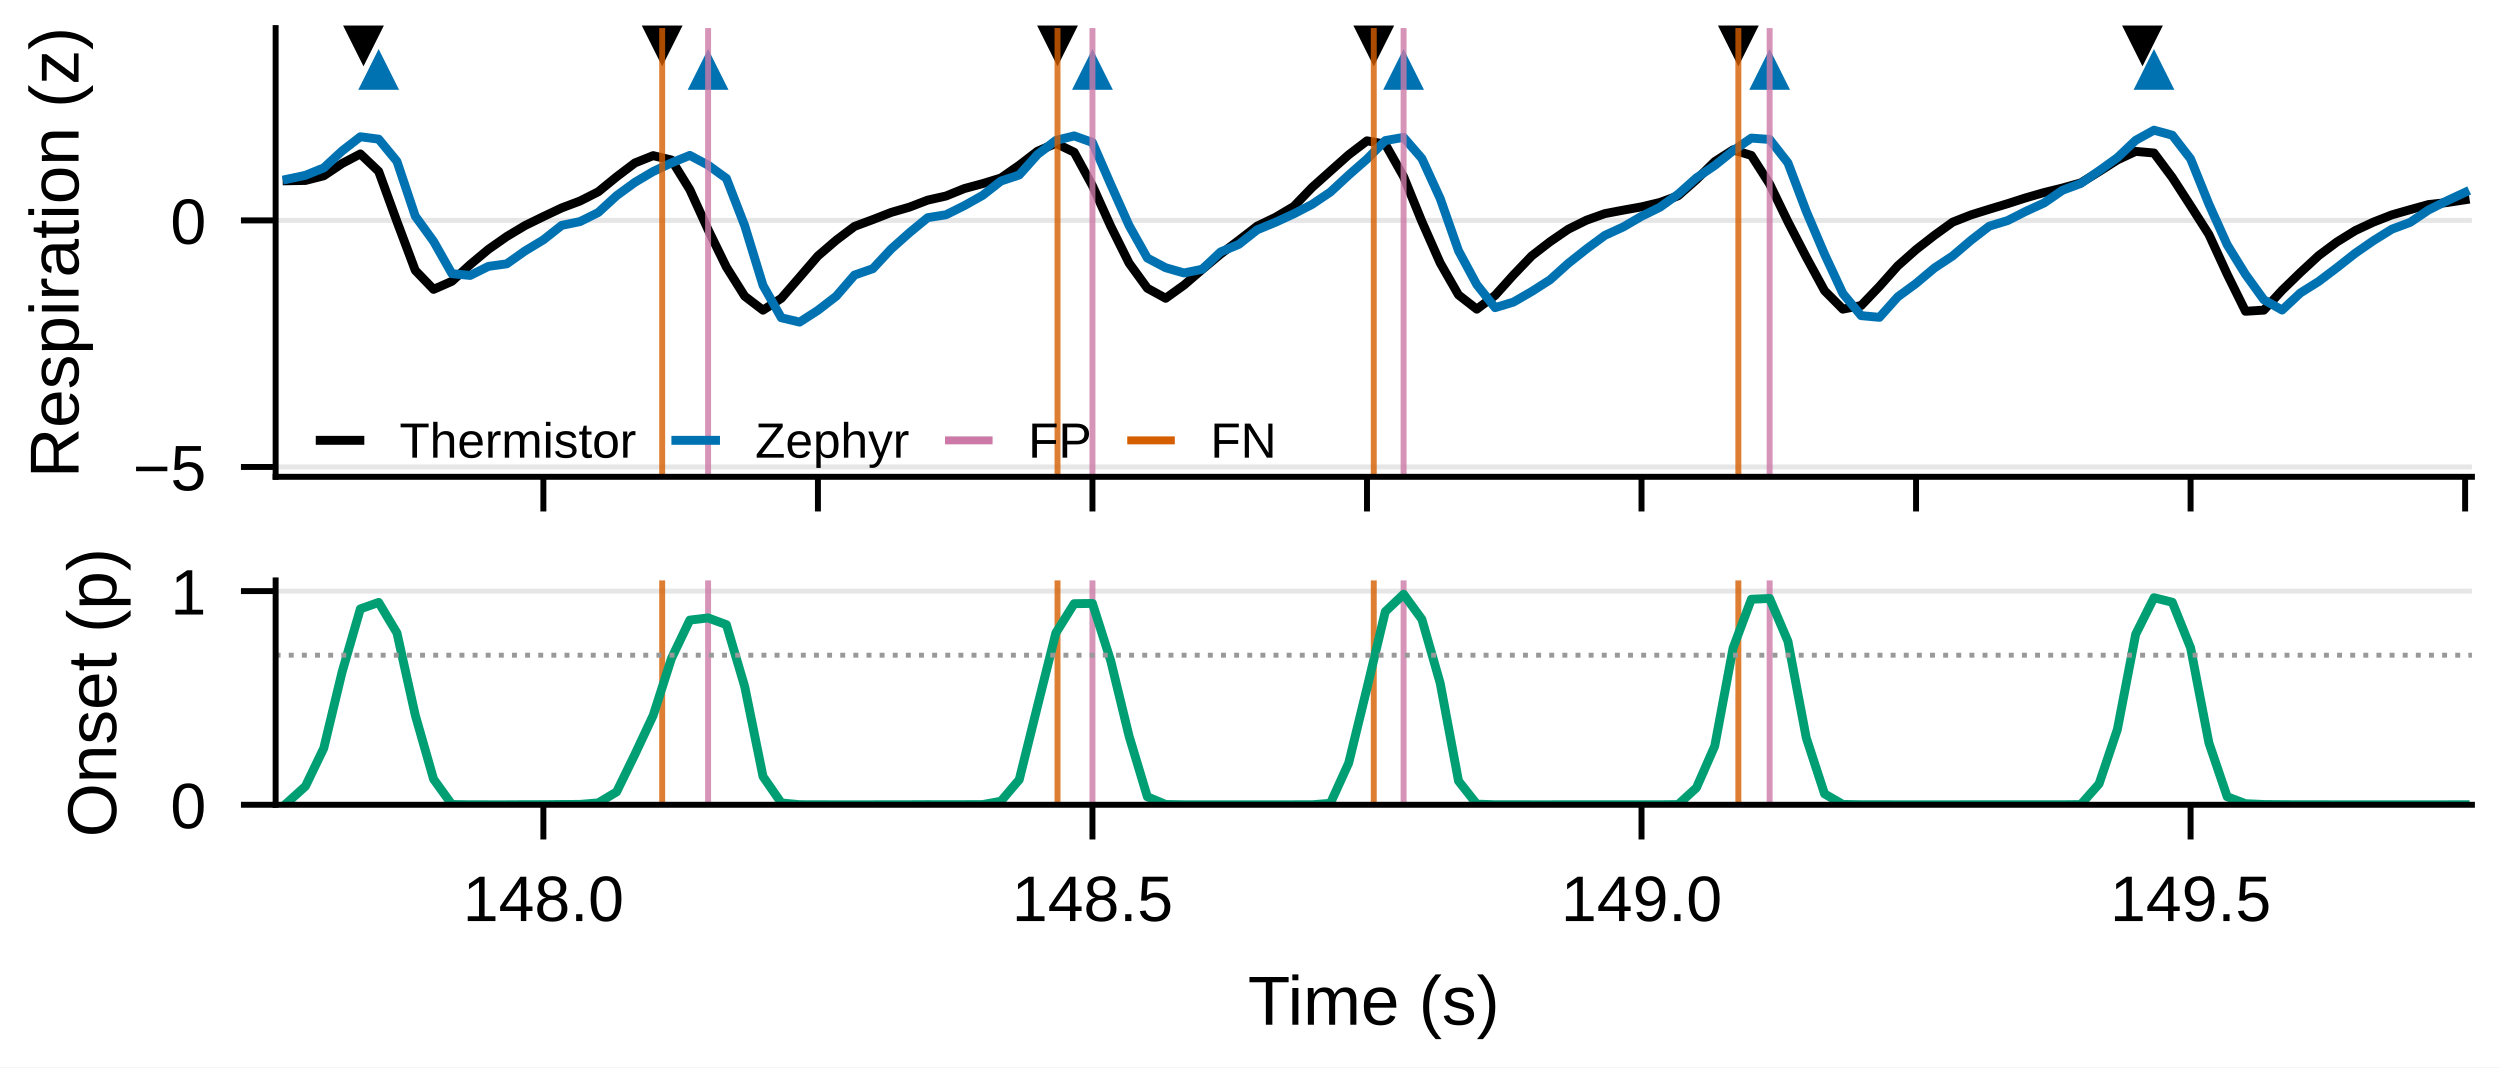
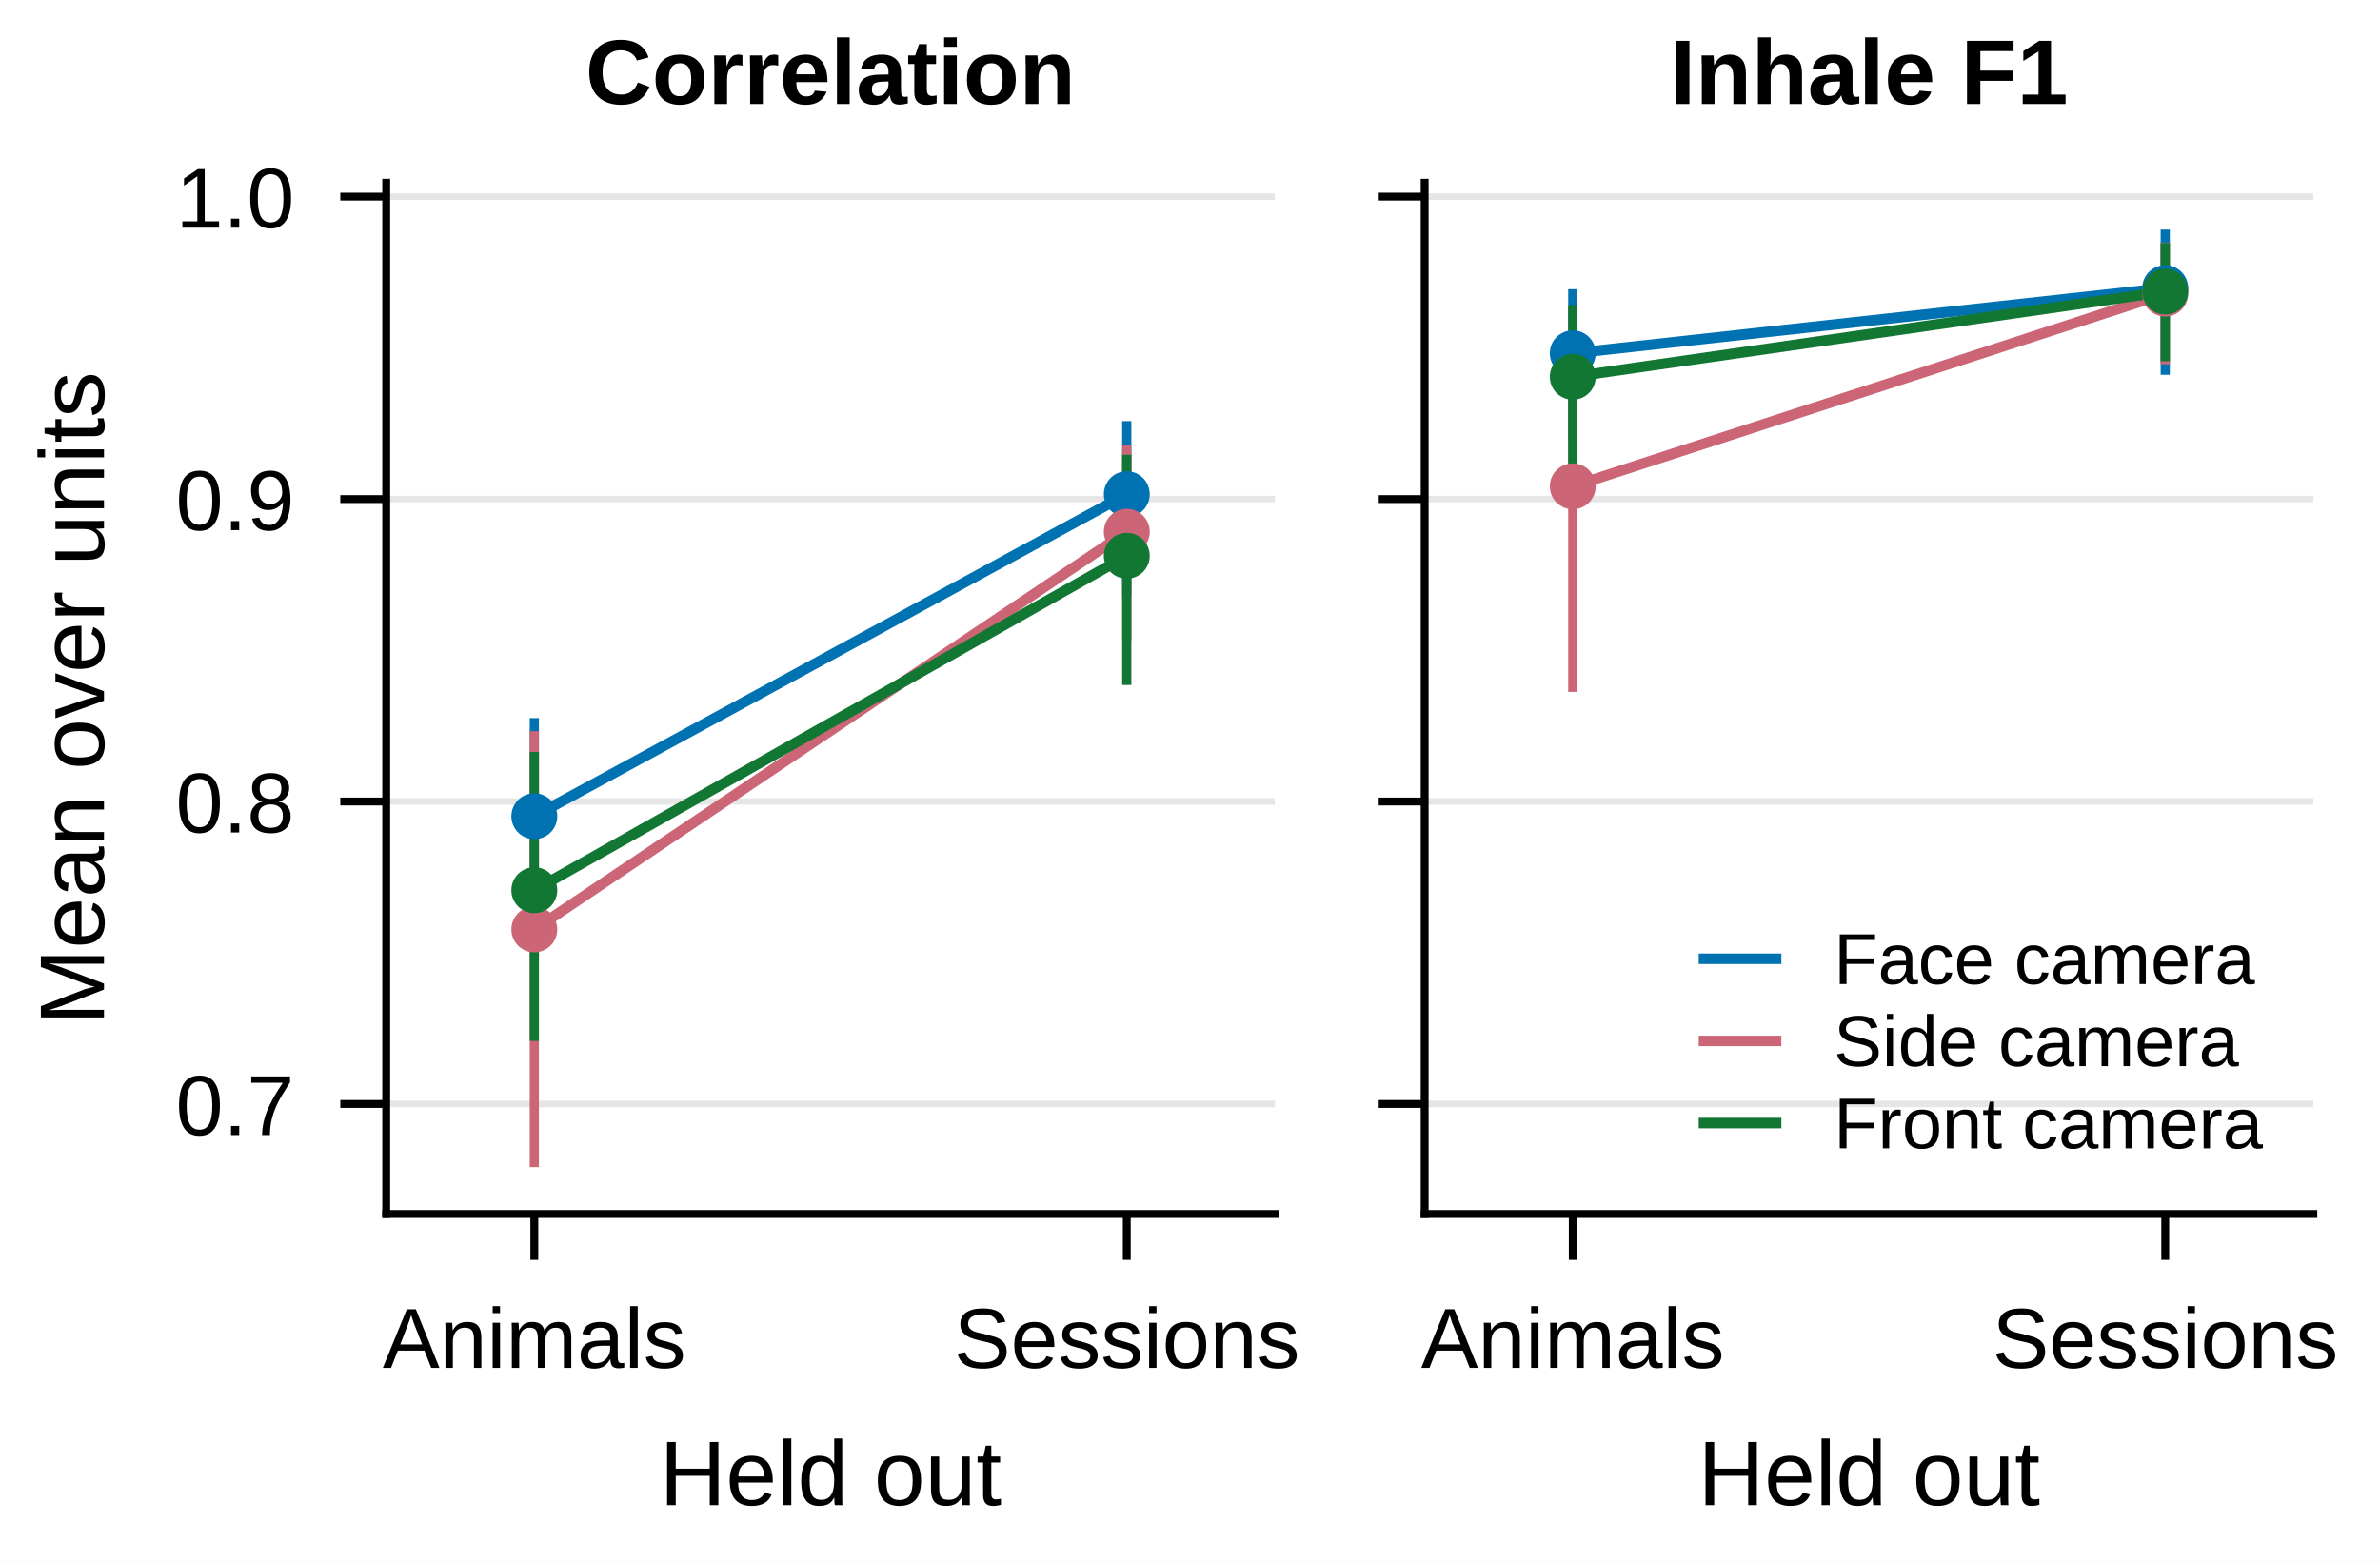
- <svg xmlns="http://www.w3.org/2000/svg" xmlns:xlink="http://www.w3.org/1999/xlink" width="252.283pt" height="107.717pt" viewBox="0 0 252.283 107.717" version="1.1">
+ <svg xmlns="http://www.w3.org/2000/svg" xmlns:xlink="http://www.w3.org/1999/xlink" width="181.417pt" height="119.055pt" viewBox="0 0 181.417 119.055" version="1.1">
  <defs>
    <style type="text/css">*{stroke-linejoin: round; stroke-linecap: butt}</style>
  </defs>
  <g id="figure_1">
    <g id="patch_1">
-       <path d="M 0 107.717  L 252.283 107.717  L 252.283 0  L 0 0  z " style="fill: #ffffff" />
+       <path d="M 0 119.055  L 181.417 119.055  L 181.417 0  L 0 0  z " style="fill: #ffffff" />
    </g>
    <g id="axes_1">
      <g id="patch_2">
-         <path d="M 27.815 48.116  L 249.449 48.116  L 249.449 2.835  L 27.815 2.835  z " style="fill: #ffffff" />
+         <path d="M 29.439 92.551  L 97.18 92.551  L 97.18 13.931  L 29.439 13.931  z " style="fill: #ffffff" />
      </g>
      <g id="matplotlib.axis_1">
        <g id="xtick_1">
          <g id="line2d_1">
            <defs>
-               <path id="mf2acbba197" d="M 0 0  L 0 3.5  " style="stroke: #000000; stroke-width: 0.6" />
+               <path id="mfa6dd13f9a" d="M 0 0  L 0 3.5  " style="stroke: #000000; stroke-width: 0.6" />
            </defs>
            <g>
-               <use xlink:href="#mf2acbba197" x="54.834" y="48.116" style="stroke: #000000; stroke-width: 0.6" />
-             </g>
+               <use xlink:href="#mfa6dd13f9a" x="40.729" y="92.551" style="stroke: #000000; stroke-width: 0.6" />
+             </g>
+           </g>
+           <g id="text_1">
+             <text style="font-size: 6.5px; font-family: 'Arial', 'Helvetica', 'DejaVu Sans', sans-serif; text-anchor: middle" x="40.729" y="104.283" transform="rotate(-0 40.72916 104.2832)">Animals</text>
          </g>
        </g>
        <g id="xtick_2">
          <g id="line2d_2">
            <g>
-               <use xlink:href="#mf2acbba197" x="82.539" y="48.116" style="stroke: #000000; stroke-width: 0.6" />
-             </g>
-           </g>
-         </g>
-         <g id="xtick_3">
-           <g id="line2d_3">
-             <g>
-               <use xlink:href="#mf2acbba197" x="110.243" y="48.116" style="stroke: #000000; stroke-width: 0.6" />
-             </g>
-           </g>
-         </g>
-         <g id="xtick_4">
-           <g id="line2d_4">
-             <g>
-               <use xlink:href="#mf2acbba197" x="137.947" y="48.116" style="stroke: #000000; stroke-width: 0.6" />
-             </g>
-           </g>
-         </g>
-         <g id="xtick_5">
-           <g id="line2d_5">
-             <g>
-               <use xlink:href="#mf2acbba197" x="165.651" y="48.116" style="stroke: #000000; stroke-width: 0.6" />
-             </g>
-           </g>
-         </g>
-         <g id="xtick_6">
-           <g id="line2d_6">
-             <g>
-               <use xlink:href="#mf2acbba197" x="193.355" y="48.116" style="stroke: #000000; stroke-width: 0.6" />
-             </g>
-           </g>
-         </g>
-         <g id="xtick_7">
-           <g id="line2d_7">
-             <g>
-               <use xlink:href="#mf2acbba197" x="221.06" y="48.116" style="stroke: #000000; stroke-width: 0.6" />
-             </g>
-           </g>
-         </g>
-         <g id="xtick_8">
-           <g id="line2d_8">
-             <g>
-               <use xlink:href="#mf2acbba197" x="248.764" y="48.116" style="stroke: #000000; stroke-width: 0.6" />
-             </g>
-           </g>
+               <use xlink:href="#mfa6dd13f9a" x="85.89" y="92.551" style="stroke: #000000; stroke-width: 0.6" />
+             </g>
+           </g>
+           <g id="text_2">
+             <text style="font-size: 6.5px; font-family: 'Arial', 'Helvetica', 'DejaVu Sans', sans-serif; text-anchor: middle" x="85.89" y="104.283" transform="rotate(-0 85.88987 104.2832)">Sessions</text>
+           </g>
+         </g>
+         <g id="text_3">
+           <text style="font-size: 7px; font-family: 'Arial', 'Helvetica', 'DejaVu Sans', sans-serif; text-anchor: middle" x="63.31" y="114.747" transform="rotate(-0 63.30951 114.7473)">Held out</text>
        </g>
      </g>
      <g id="matplotlib.axis_2">
        <g id="ytick_1">
+           <g id="line2d_3">
+             <path d="M 29.439 84.163  L 97.18 84.163  " clip-path="url(#pc95335258d)" style="fill: none; stroke: #e6e6e6; stroke-width: 0.5; stroke-linecap: square" />
+           </g>
+           <g id="line2d_4">
+             <defs>
+               <path id="m2fd7f767e1" d="M 0 0  L -3.5 0  " style="stroke: #000000; stroke-width: 0.6" />
+             </defs>
+             <g>
+               <use xlink:href="#m2fd7f767e1" x="29.439" y="84.163" style="stroke: #000000; stroke-width: 0.6" />
+             </g>
+           </g>
+           <g id="text_4">
+             <text style="font-size: 6.5px; font-family: 'Arial', 'Helvetica', 'DejaVu Sans', sans-serif; text-anchor: end" x="22.439" y="86.529" transform="rotate(-0 22.43898 86.52931)">0.7</text>
+           </g>
+         </g>
+         <g id="ytick_2">
+           <g id="line2d_5">
+             <path d="M 29.439 61.105  L 97.18 61.105  " clip-path="url(#pc95335258d)" style="fill: none; stroke: #e6e6e6; stroke-width: 0.5; stroke-linecap: square" />
+           </g>
+           <g id="line2d_6">
+             <g>
+               <use xlink:href="#m2fd7f767e1" x="29.439" y="61.105" style="stroke: #000000; stroke-width: 0.6" />
+             </g>
+           </g>
+           <g id="text_5">
+             <text style="font-size: 6.5px; font-family: 'Arial', 'Helvetica', 'DejaVu Sans', sans-serif; text-anchor: end" x="22.439" y="63.472" transform="rotate(-0 22.43898 63.47158)">0.8</text>
+           </g>
+         </g>
+         <g id="ytick_3">
+           <g id="line2d_7">
+             <path d="M 29.439 38.048  L 97.18 38.048  " clip-path="url(#pc95335258d)" style="fill: none; stroke: #e6e6e6; stroke-width: 0.5; stroke-linecap: square" />
+           </g>
+           <g id="line2d_8">
+             <g>
+               <use xlink:href="#m2fd7f767e1" x="29.439" y="38.048" style="stroke: #000000; stroke-width: 0.6" />
+             </g>
+           </g>
+           <g id="text_6">
+             <text style="font-size: 6.5px; font-family: 'Arial', 'Helvetica', 'DejaVu Sans', sans-serif; text-anchor: end" x="22.439" y="40.414" transform="rotate(-0 22.43898 40.41385)">0.9</text>
+           </g>
+         </g>
+         <g id="ytick_4">
          <g id="line2d_9">
-             <path d="M 27.815 47.121  L 249.449 47.121  " clip-path="url(#pe31ce51515)" style="fill: none; stroke: #e6e6e6; stroke-width: 0.5; stroke-linecap: square" />
+             <path d="M 29.439 14.99  L 97.18 14.99  " clip-path="url(#pc95335258d)" style="fill: none; stroke: #e6e6e6; stroke-width: 0.5; stroke-linecap: square" />
          </g>
          <g id="line2d_10">
-             <defs>
-               <path id="m975dcb1e22" d="M 0 0  L -3.5 0  " style="stroke: #000000; stroke-width: 0.6" />
-             </defs>
-             <g>
-               <use xlink:href="#m975dcb1e22" x="27.815" y="47.121" style="stroke: #000000; stroke-width: 0.6" />
-             </g>
-           </g>
-           <g id="text_1">
-             <text style="font-size: 6.5px; font-family: 'Arial', 'Helvetica', 'DejaVu Sans', sans-serif; text-anchor: end" x="20.815" y="49.487" transform="rotate(-0 20.81513 49.48706)">−5</text>
-           </g>
-         </g>
-         <g id="ytick_2">
-           <g id="line2d_11">
-             <path d="M 27.815 22.241  L 249.449 22.241  " clip-path="url(#pe31ce51515)" style="fill: none; stroke: #e6e6e6; stroke-width: 0.5; stroke-linecap: square" />
-           </g>
-           <g id="line2d_12">
-             <g>
-               <use xlink:href="#m975dcb1e22" x="27.815" y="22.241" style="stroke: #000000; stroke-width: 0.6" />
-             </g>
-           </g>
-           <g id="text_2">
-             <text style="font-size: 6.5px; font-family: 'Arial', 'Helvetica', 'DejaVu Sans', sans-serif; text-anchor: end" x="20.815" y="24.607" transform="rotate(-0 20.81513 24.6071)">0</text>
-           </g>
-         </g>
-         <g id="text_3">
-           <text style="font-size: 7px; font-family: 'Arial', 'Helvetica', 'DejaVu Sans', sans-serif; text-anchor: middle" x="7.931" y="25.475" transform="rotate(-90 7.930837 25.47541)">Respiration (z)</text>
-         </g>
+             <g>
+               <use xlink:href="#m2fd7f767e1" x="29.439" y="14.99" style="stroke: #000000; stroke-width: 0.6" />
+             </g>
+           </g>
+           <g id="text_7">
+             <text style="font-size: 6.5px; font-family: 'Arial', 'Helvetica', 'DejaVu Sans', sans-serif; text-anchor: end" x="22.439" y="17.356" transform="rotate(-0 22.43898 17.35613)">1.0</text>
+           </g>
+         </g>
+         <g id="text_8">
+           <text style="font-size: 7px; font-family: 'Arial', 'Helvetica', 'DejaVu Sans', sans-serif; text-anchor: middle" x="7.931" y="53.241" transform="rotate(-90 7.930837 53.24094)">Mean over units</text>
+         </g>
+       </g>
+       <g id="line2d_11">
+         <path d="M 40.729 62.228  L 85.89 37.676  " clip-path="url(#pc95335258d)" style="fill: none; stroke: #0072b2; stroke-width: 0.8; stroke-linecap: square" />
+       </g>
+       <g id="LineCollection_1">
+         <path d="M 40.729 70.999  L 40.729 54.743  " clip-path="url(#pc95335258d)" style="fill: none; stroke: #0072b2; stroke-width: 0.7" />
+       </g>
+       <g id="LineCollection_2">
+         <path d="M 85.89 45.48  L 85.89 32.102  " clip-path="url(#pc95335258d)" style="fill: none; stroke: #0072b2; stroke-width: 0.7" />
+       </g>
+       <g id="line2d_12">
+         <path d="M 40.729 70.857  L 85.89 40.541  " clip-path="url(#pc95335258d)" style="fill: none; stroke: #cc6677; stroke-width: 0.8; stroke-linecap: square" />
+       </g>
+       <g id="LineCollection_3">
+         <path d="M 40.729 88.977  L 40.729 55.742  " clip-path="url(#pc95335258d)" style="fill: none; stroke: #cc6677; stroke-width: 0.7" />
+       </g>
+       <g id="LineCollection_4">
+         <path d="M 85.89 48.84  L 85.89 33.889  " clip-path="url(#pc95335258d)" style="fill: none; stroke: #cc6677; stroke-width: 0.7" />
      </g>
      <g id="line2d_13">
-         <path d="M 28.977 18.242  L 30.824 18.209  L 32.671 17.739  L 34.518 16.503  L 36.365 15.532  L 38.212 17.292  L 40.059 22.366  L 41.906 27.285  L 43.753 29.2  L 45.6 28.388  L 47.447 26.7  L 49.294 25.157  L 51.14 23.865  L 52.987 22.761  L 54.834 21.855  L 56.681 20.981  L 58.528 20.286  L 60.375 19.351  L 62.222 17.844  L 64.069 16.444  L 65.916 15.705  L 67.763 16.149  L 69.61 19.132  L 71.457 23.177  L 73.304 26.954  L 75.151 29.892  L 76.998 31.3  L 78.845 30.105  L 80.692 27.972  L 82.539 25.828  L 84.386 24.239  L 86.232 22.846  L 88.079 22.159  L 89.926 21.438  L 91.773 20.903  L 93.62 20.195  L 95.467 19.779  L 97.314 19.029  L 99.161 18.53  L 101.008 17.962  L 102.855 16.677  L 104.702 15.258  L 106.549 14.467  L 108.396 15.361  L 110.243 18.745  L 112.09 22.836  L 113.937 26.549  L 115.784 29.086  L 117.631 30.1  L 119.478 28.774  L 121.324 27.183  L 123.171 25.642  L 125.018 24.246  L 126.865 22.819  L 128.712 21.929  L 130.559 20.835  L 132.406 18.915  L 134.253 17.264  L 136.1 15.62  L 137.947 14.211  L 139.794 14.551  L 141.641 17.821  L 143.488 22.364  L 145.335 26.541  L 147.182 29.761  L 149.029 31.198  L 150.876 29.808  L 152.723 27.752  L 154.57 25.823  L 156.416 24.395  L 158.263 23.131  L 160.11 22.215  L 161.957 21.556  L 163.804 21.206  L 165.651 20.874  L 167.498 20.434  L 169.345 19.758  L 171.192 18.13  L 173.039 16.305  L 174.886 15.123  L 176.733 15.684  L 178.58 18.568  L 180.427 22.377  L 182.274 25.946  L 184.121 29.333  L 185.968 31.197  L 187.815 30.833  L 189.662 28.902  L 191.508 26.83  L 193.355 25.191  L 195.202 23.751  L 197.049 22.418  L 198.896 21.689  L 200.743 21.112  L 202.59 20.555  L 204.437 19.96  L 206.284 19.429  L 208.131 18.975  L 209.978 18.456  L 211.825 17.316  L 213.672 16.139  L 215.519 15.278  L 217.366 15.439  L 219.213 17.915  L 221.06 20.768  L 222.907 23.663  L 224.754 27.678  L 226.6 31.411  L 228.447 31.298  L 230.294 29.292  L 232.141 27.498  L 233.988 25.791  L 235.835 24.41  L 237.682 23.267  L 239.529 22.406  L 241.376 21.682  L 243.223 21.155  L 245.07 20.642  L 246.917 20.441  L 248.764 20.159  " clip-path="url(#pe31ce51515)" style="fill: none; stroke: #000000; stroke-width: 0.9; stroke-linecap: square" />
+         <path d="M 40.729 67.866  L 85.89 42.371  " clip-path="url(#pc95335258d)" style="fill: none; stroke: #117733; stroke-width: 0.8; stroke-linecap: square" />
+       </g>
+       <g id="LineCollection_5">
+         <path d="M 40.729 79.36  L 40.729 57.332  " clip-path="url(#pc95335258d)" style="fill: none; stroke: #117733; stroke-width: 0.7" />
+       </g>
+       <g id="LineCollection_6">
+         <path d="M 85.89 52.225  L 85.89 34.667  " clip-path="url(#pc95335258d)" style="fill: none; stroke: #117733; stroke-width: 0.7" />
      </g>
      <g id="line2d_14">
-         <path d="M 28.977 18.083  L 30.824 17.689  L 32.671 16.942  L 34.518 15.232  L 36.365 13.8  L 38.212 14.041  L 40.059 16.288  L 41.906 21.809  L 43.753 24.354  L 45.6 27.613  L 47.447 27.796  L 49.294 26.879  L 51.14 26.624  L 52.987 25.319  L 54.834 24.204  L 56.681 22.744  L 58.528 22.363  L 60.375 21.442  L 62.222 19.747  L 64.069 18.399  L 65.916 17.304  L 67.763 16.436  L 69.61 15.68  L 71.457 16.664  L 73.304 18.003  L 75.151 22.777  L 76.998 28.799  L 78.845 32.066  L 80.692 32.505  L 82.539 31.314  L 84.386 29.891  L 86.232 27.756  L 88.079 27.116  L 89.926 25.131  L 91.773 23.484  L 93.62 21.964  L 95.467 21.671  L 97.314 20.754  L 99.161 19.716  L 101.008 18.271  L 102.855 17.656  L 104.702 15.586  L 106.549 14.167  L 108.396 13.715  L 110.243 14.377  L 112.09 18.616  L 113.937 22.756  L 115.784 26.042  L 117.631 27.017  L 119.478 27.546  L 121.324 27.17  L 123.171 25.426  L 125.018 24.656  L 126.865 23.192  L 128.712 22.431  L 130.559 21.581  L 132.406 20.626  L 134.253 19.379  L 136.1 17.669  L 137.947 16.047  L 139.794 14.185  L 141.641 13.862  L 143.488 15.993  L 145.335 20.037  L 147.182 25.303  L 149.029 28.723  L 150.876 31.046  L 152.723 30.486  L 154.57 29.417  L 156.416 28.239  L 158.263 26.574  L 160.11 25.115  L 161.957 23.75  L 163.804 22.905  L 165.651 21.828  L 167.498 20.921  L 169.345 19.598  L 171.192 17.949  L 173.039 16.7  L 174.886 15.214  L 176.733 13.934  L 178.58 14.073  L 180.427 16.436  L 182.274 21.32  L 184.121 25.652  L 185.968 29.618  L 187.815 31.852  L 189.662 32.022  L 191.508 29.958  L 193.355 28.602  L 195.202 27.049  L 197.049 25.827  L 198.896 24.249  L 200.743 22.824  L 202.59 22.26  L 204.437 21.324  L 206.284 20.48  L 208.131 19.202  L 209.978 18.513  L 211.825 17.237  L 213.672 15.912  L 215.519 14.158  L 217.366 13.137  L 219.213 13.643  L 221.06 16.033  L 222.907 20.603  L 224.754 24.701  L 226.6 27.689  L 228.447 30.245  L 230.294 31.288  L 232.141 29.56  L 233.988 28.401  L 235.835 27.004  L 237.682 25.549  L 239.529 24.274  L 241.376 23.125  L 243.223 22.437  L 245.07 21.191  L 246.917 20.268  L 248.764 19.41  " clip-path="url(#pe31ce51515)" style="fill: none; stroke: #0072b2; stroke-width: 0.9; stroke-linecap: square" />
+         <defs>
+           <path id="m080762205b" d="M 0 1.25  C 0.332 1.25 0.649 1.118 0.884 0.884  C 1.118 0.649 1.25 0.332 1.25 0  C 1.25 -0.332 1.118 -0.649 0.884 -0.884  C 0.649 -1.118 0.332 -1.25 0 -1.25  C -0.332 -1.25 -0.649 -1.118 -0.884 -0.884  C -1.118 -0.649 -1.25 -0.332 -1.25 0  C -1.25 0.332 -1.118 0.649 -0.884 0.884  C -0.649 1.118 -0.332 1.25 0 1.25  z " style="stroke: #0072b2" />
+         </defs>
+         <g clip-path="url(#pc95335258d)">
+           <use xlink:href="#m080762205b" x="40.729" y="62.228" style="fill: #0072b2; stroke: #0072b2" />
+         </g>
      </g>
      <g id="line2d_15">
-         <defs>
-           <path id="mcf39298838" d="M -0 1.25  L 1.25 -1.25  L -1.25 -1.25  z " style="stroke: #000000; stroke-linejoin: miter" />
-         </defs>
-         <g>
-           <use xlink:href="#mcf39298838" x="36.68" y="4.327" style="stroke: #000000; stroke-linejoin: miter" />
-           <use xlink:href="#mcf39298838" x="66.823" y="4.327" style="stroke: #000000; stroke-linejoin: miter" />
-           <use xlink:href="#mcf39298838" x="106.717" y="4.327" style="stroke: #000000; stroke-linejoin: miter" />
-           <use xlink:href="#mcf39298838" x="138.632" y="4.327" style="stroke: #000000; stroke-linejoin: miter" />
-           <use xlink:href="#mcf39298838" x="175.423" y="4.327" style="stroke: #000000; stroke-linejoin: miter" />
-           <use xlink:href="#mcf39298838" x="216.204" y="4.327" style="stroke: #000000; stroke-linejoin: miter" />
+         <g clip-path="url(#pc95335258d)">
+           <use xlink:href="#m080762205b" x="85.89" y="37.676" style="fill: #0072b2; stroke: #0072b2" />
        </g>
      </g>
      <g id="line2d_16">
        <defs>
-           <path id="macc3d29ae8" d="M 0 -1.25  L -1.25 1.25  L 1.25 1.25  z " style="stroke: #0072b2; stroke-linejoin: miter" />
+           <path id="md0ba90ea8a" d="M 0 1.25  C 0.332 1.25 0.649 1.118 0.884 0.884  C 1.118 0.649 1.25 0.332 1.25 0  C 1.25 -0.332 1.118 -0.649 0.884 -0.884  C 0.649 -1.118 0.332 -1.25 0 -1.25  C -0.332 -1.25 -0.649 -1.118 -0.884 -0.884  C -1.118 -0.649 -1.25 -0.332 -1.25 0  C -1.25 0.332 -1.118 0.649 -0.884 0.884  C -0.649 1.118 -0.332 1.25 0 1.25  z " style="stroke: #cc6677" />
        </defs>
-         <g>
-           <use xlink:href="#macc3d29ae8" x="38.212" y="7.313" style="fill: #0072b2; stroke: #0072b2; stroke-linejoin: miter" />
-           <use xlink:href="#macc3d29ae8" x="71.457" y="7.313" style="fill: #0072b2; stroke: #0072b2; stroke-linejoin: miter" />
-           <use xlink:href="#macc3d29ae8" x="110.243" y="7.313" style="fill: #0072b2; stroke: #0072b2; stroke-linejoin: miter" />
-           <use xlink:href="#macc3d29ae8" x="141.641" y="7.313" style="fill: #0072b2; stroke: #0072b2; stroke-linejoin: miter" />
-           <use xlink:href="#macc3d29ae8" x="178.58" y="7.313" style="fill: #0072b2; stroke: #0072b2; stroke-linejoin: miter" />
-           <use xlink:href="#macc3d29ae8" x="217.366" y="7.313" style="fill: #0072b2; stroke: #0072b2; stroke-linejoin: miter" />
+         <g clip-path="url(#pc95335258d)">
+           <use xlink:href="#md0ba90ea8a" x="40.729" y="70.857" style="fill: #cc6677; stroke: #cc6677" />
        </g>
      </g>
      <g id="line2d_17">
-         <path d="M 71.457 48.116  L 71.457 2.835  " clip-path="url(#pe31ce51515)" style="fill: none; stroke: #cc79a7; stroke-opacity: 0.8; stroke-width: 0.6; stroke-linecap: square" />
+         <g clip-path="url(#pc95335258d)">
+           <use xlink:href="#md0ba90ea8a" x="85.89" y="40.541" style="fill: #cc6677; stroke: #cc6677" />
+         </g>
      </g>
      <g id="line2d_18">
-         <path d="M 110.243 48.116  L 110.243 2.835  " clip-path="url(#pe31ce51515)" style="fill: none; stroke: #cc79a7; stroke-opacity: 0.8; stroke-width: 0.6; stroke-linecap: square" />
+         <defs>
+           <path id="m0ed3dd88c0" d="M 0 1.25  C 0.332 1.25 0.649 1.118 0.884 0.884  C 1.118 0.649 1.25 0.332 1.25 0  C 1.25 -0.332 1.118 -0.649 0.884 -0.884  C 0.649 -1.118 0.332 -1.25 0 -1.25  C -0.332 -1.25 -0.649 -1.118 -0.884 -0.884  C -1.118 -0.649 -1.25 -0.332 -1.25 0  C -1.25 0.332 -1.118 0.649 -0.884 0.884  C -0.649 1.118 -0.332 1.25 0 1.25  z " style="stroke: #117733" />
+         </defs>
+         <g clip-path="url(#pc95335258d)">
+           <use xlink:href="#m0ed3dd88c0" x="40.729" y="67.866" style="fill: #117733; stroke: #117733" />
+         </g>
      </g>
      <g id="line2d_19">
-         <path d="M 141.641 48.116  L 141.641 2.835  " clip-path="url(#pe31ce51515)" style="fill: none; stroke: #cc79a7; stroke-opacity: 0.8; stroke-width: 0.6; stroke-linecap: square" />
-       </g>
-       <g id="line2d_20">
-         <path d="M 178.58 48.116  L 178.58 2.835  " clip-path="url(#pe31ce51515)" style="fill: none; stroke: #cc79a7; stroke-opacity: 0.8; stroke-width: 0.6; stroke-linecap: square" />
-       </g>
-       <g id="line2d_21" />
-       <g id="line2d_22">
-         <path d="M 66.823 48.116  L 66.823 2.835  " clip-path="url(#pe31ce51515)" style="fill: none; stroke: #d55e00; stroke-opacity: 0.8; stroke-width: 0.6; stroke-linecap: square" />
-       </g>
-       <g id="line2d_23">
-         <path d="M 106.717 48.116  L 106.717 2.835  " clip-path="url(#pe31ce51515)" style="fill: none; stroke: #d55e00; stroke-opacity: 0.8; stroke-width: 0.6; stroke-linecap: square" />
-       </g>
-       <g id="line2d_24">
-         <path d="M 138.632 48.116  L 138.632 2.835  " clip-path="url(#pe31ce51515)" style="fill: none; stroke: #d55e00; stroke-opacity: 0.8; stroke-width: 0.6; stroke-linecap: square" />
-       </g>
-       <g id="line2d_25">
-         <path d="M 175.423 48.116  L 175.423 2.835  " clip-path="url(#pe31ce51515)" style="fill: none; stroke: #d55e00; stroke-opacity: 0.8; stroke-width: 0.6; stroke-linecap: square" />
-       </g>
-       <g id="line2d_26" />
+         <g clip-path="url(#pc95335258d)">
+           <use xlink:href="#m0ed3dd88c0" x="85.89" y="42.371" style="fill: #117733; stroke: #117733" />
+         </g>
+       </g>
      <g id="patch_3">
-         <path d="M 27.815 48.116  L 27.815 2.835  " style="fill: none; stroke: #000000; stroke-width: 0.6; stroke-linejoin: miter; stroke-linecap: square" />
+         <path d="M 29.439 92.551  L 29.439 13.931  " style="fill: none; stroke: #000000; stroke-width: 0.6; stroke-linejoin: miter; stroke-linecap: square" />
      </g>
      <g id="patch_4">
-         <path d="M 27.815 48.116  L 249.449 48.116  " style="fill: none; stroke: #000000; stroke-width: 0.6; stroke-linejoin: miter; stroke-linecap: square" />
-       </g>
-       <g id="legend_1">
-         <g id="line2d_27">
-           <path d="M 32.315 44.436  L 34.315 44.436  L 36.315 44.436  " style="fill: none; stroke: #000000; stroke-width: 0.9; stroke-linecap: square" />
-         </g>
-         <g id="text_4">
-           <text style="font-size: 5px; font-family: 'Arial', 'Helvetica', 'DejaVu Sans', sans-serif; text-anchor: start" x="40.315" y="46.186" transform="rotate(-0 40.31513 46.18634)">Thermistor</text>
-         </g>
-         <g id="line2d_28">
-           <path d="M 68.205 44.436  L 70.205 44.436  L 72.205 44.436  " style="fill: none; stroke: #0072b2; stroke-width: 0.9; stroke-linecap: square" />
-         </g>
-         <g id="text_5">
-           <text style="font-size: 5px; font-family: 'Arial', 'Helvetica', 'DejaVu Sans', sans-serif; text-anchor: start" x="76.205" y="46.186" transform="rotate(-0 76.20498 46.18634)">Zephyr</text>
-         </g>
-         <g id="line2d_29">
-           <path d="M 95.765 44.436  L 97.765 44.436  L 99.765 44.436  " style="fill: none; stroke: #cc79a7; stroke-width: 0.8; stroke-linecap: square" />
-         </g>
-         <g id="text_6">
-           <text style="font-size: 5px; font-family: 'Arial', 'Helvetica', 'DejaVu Sans', sans-serif; text-anchor: start" x="103.765" y="46.186" transform="rotate(-0 103.7651 46.18634)">FP</text>
-         </g>
-         <g id="line2d_30">
-           <path d="M 114.154 44.436  L 116.154 44.436  L 118.154 44.436  " style="fill: none; stroke: #d55e00; stroke-width: 0.8; stroke-linecap: square" />
-         </g>
-         <g id="text_7">
-           <text style="font-size: 5px; font-family: 'Arial', 'Helvetica', 'DejaVu Sans', sans-serif; text-anchor: start" x="122.154" y="46.186" transform="rotate(-0 122.1542 46.18634)">FN</text>
-         </g>
+         <path d="M 29.439 92.551  L 97.18 92.551  " style="fill: none; stroke: #000000; stroke-width: 0.6; stroke-linejoin: miter; stroke-linecap: square" />
+       </g>
+       <g id="text_9">
+         <text style="font-weight: 700; font-size: 7px; font-family: 'Arial', 'Helvetica', 'DejaVu Sans', sans-serif; text-anchor: middle" x="63.31" y="7.931" transform="rotate(-0 63.30951 7.930837)">Correlation</text>
      </g>
    </g>
    <g id="axes_2">
      <g id="patch_5">
-         <path d="M 27.815 81.212  L 249.449 81.212  L 249.449 58.572  L 27.815 58.572  z " style="fill: #ffffff" />
+         <path d="M 108.595 92.551  L 176.337 92.551  L 176.337 13.931  L 108.595 13.931  z " style="fill: #ffffff" />
      </g>
      <g id="matplotlib.axis_3">
-         <g id="xtick_9">
-           <g id="line2d_31">
-             <g>
-               <use xlink:href="#mf2acbba197" x="54.834" y="81.212" style="stroke: #000000; stroke-width: 0.6" />
-             </g>
-           </g>
-           <g id="text_8">
-             <text style="font-size: 6.5px; font-family: 'Arial', 'Helvetica', 'DejaVu Sans', sans-serif; text-anchor: middle" x="54.834" y="92.944" transform="rotate(-0 54.83438 92.9445)">148.0</text>
-           </g>
-         </g>
-         <g id="xtick_10">
-           <g id="line2d_32">
-             <g>
-               <use xlink:href="#mf2acbba197" x="110.243" y="81.212" style="stroke: #000000; stroke-width: 0.6" />
-             </g>
-           </g>
-           <g id="text_9">
-             <text style="font-size: 6.5px; font-family: 'Arial', 'Helvetica', 'DejaVu Sans', sans-serif; text-anchor: middle" x="110.243" y="92.944" transform="rotate(-0 110.2428 92.9445)">148.5</text>
-           </g>
-         </g>
-         <g id="xtick_11">
-           <g id="line2d_33">
-             <g>
-               <use xlink:href="#mf2acbba197" x="165.651" y="81.212" style="stroke: #000000; stroke-width: 0.6" />
+         <g id="xtick_3">
+           <g id="line2d_20">
+             <g>
+               <use xlink:href="#mfa6dd13f9a" x="119.886" y="92.551" style="stroke: #000000; stroke-width: 0.6" />
            </g>
          </g>
          <g id="text_10">
-             <text style="font-size: 6.5px; font-family: 'Arial', 'Helvetica', 'DejaVu Sans', sans-serif; text-anchor: middle" x="165.651" y="92.944" transform="rotate(-0 165.6512 92.9445)">149.0</text>
-           </g>
-         </g>
-         <g id="xtick_12">
-           <g id="line2d_34">
-             <g>
-               <use xlink:href="#mf2acbba197" x="221.06" y="81.212" style="stroke: #000000; stroke-width: 0.6" />
+             <text style="font-size: 6.5px; font-family: 'Arial', 'Helvetica', 'DejaVu Sans', sans-serif; text-anchor: middle" x="119.886" y="104.283" transform="rotate(-0 119.8857 104.2832)">Animals</text>
+           </g>
+         </g>
+         <g id="xtick_4">
+           <g id="line2d_21">
+             <g>
+               <use xlink:href="#mfa6dd13f9a" x="165.046" y="92.551" style="stroke: #000000; stroke-width: 0.6" />
            </g>
          </g>
          <g id="text_11">
-             <text style="font-size: 6.5px; font-family: 'Arial', 'Helvetica', 'DejaVu Sans', sans-serif; text-anchor: middle" x="221.06" y="92.944" transform="rotate(-0 221.0596 92.9445)">149.5</text>
+             <text style="font-size: 6.5px; font-family: 'Arial', 'Helvetica', 'DejaVu Sans', sans-serif; text-anchor: middle" x="165.046" y="104.283" transform="rotate(-0 165.0464 104.2832)">Sessions</text>
          </g>
        </g>
        <g id="text_12">
-           <text style="font-size: 7px; font-family: 'Arial', 'Helvetica', 'DejaVu Sans', sans-serif; text-anchor: middle" x="138.632" y="103.409" transform="rotate(-0 138.632 103.4086)">Time (s)</text>
+           <text style="font-size: 7px; font-family: 'Arial', 'Helvetica', 'DejaVu Sans', sans-serif; text-anchor: middle" x="142.466" y="114.747" transform="rotate(-0 142.466 114.7473)">Held out</text>
        </g>
      </g>
      <g id="matplotlib.axis_4">
-         <g id="ytick_3">
-           <g id="line2d_35">
-             <path d="M 27.815 81.212  L 249.449 81.212  " clip-path="url(#p954d49d1ba)" style="fill: none; stroke: #e6e6e6; stroke-width: 0.5; stroke-linecap: square" />
-           </g>
-           <g id="line2d_36">
-             <g>
-               <use xlink:href="#m975dcb1e22" x="27.815" y="81.212" style="stroke: #000000; stroke-width: 0.6" />
-             </g>
-           </g>
-           <g id="text_13">
-             <text style="font-size: 6.5px; font-family: 'Arial', 'Helvetica', 'DejaVu Sans', sans-serif; text-anchor: end" x="20.815" y="83.578" transform="rotate(-0 20.81513 83.57841)">0</text>
-           </g>
-         </g>
-         <g id="ytick_4">
-           <g id="line2d_37">
-             <path d="M 27.815 59.65  L 249.449 59.65  " clip-path="url(#p954d49d1ba)" style="fill: none; stroke: #e6e6e6; stroke-width: 0.5; stroke-linecap: square" />
-           </g>
-           <g id="line2d_38">
-             <g>
-               <use xlink:href="#m975dcb1e22" x="27.815" y="59.65" style="stroke: #000000; stroke-width: 0.6" />
-             </g>
-           </g>
-           <g id="text_14">
-             <text style="font-size: 6.5px; font-family: 'Arial', 'Helvetica', 'DejaVu Sans', sans-serif; text-anchor: end" x="20.815" y="62.016" transform="rotate(-0 20.81513 62.01578)">1</text>
-           </g>
+         <g id="ytick_5">
+           <g id="line2d_22">
+             <path d="M 108.595 84.163  L 176.337 84.163  " clip-path="url(#pd599d81f14)" style="fill: none; stroke: #e6e6e6; stroke-width: 0.5; stroke-linecap: square" />
+           </g>
+           <g id="line2d_23">
+             <g>
+               <use xlink:href="#m2fd7f767e1" x="108.595" y="84.163" style="stroke: #000000; stroke-width: 0.6" />
+             </g>
+           </g>
+         </g>
+         <g id="ytick_6">
+           <g id="line2d_24">
+             <path d="M 108.595 61.105  L 176.337 61.105  " clip-path="url(#pd599d81f14)" style="fill: none; stroke: #e6e6e6; stroke-width: 0.5; stroke-linecap: square" />
+           </g>
+           <g id="line2d_25">
+             <g>
+               <use xlink:href="#m2fd7f767e1" x="108.595" y="61.105" style="stroke: #000000; stroke-width: 0.6" />
+             </g>
+           </g>
+         </g>
+         <g id="ytick_7">
+           <g id="line2d_26">
+             <path d="M 108.595 38.048  L 176.337 38.048  " clip-path="url(#pd599d81f14)" style="fill: none; stroke: #e6e6e6; stroke-width: 0.5; stroke-linecap: square" />
+           </g>
+           <g id="line2d_27">
+             <g>
+               <use xlink:href="#m2fd7f767e1" x="108.595" y="38.048" style="stroke: #000000; stroke-width: 0.6" />
+             </g>
+           </g>
+         </g>
+         <g id="ytick_8">
+           <g id="line2d_28">
+             <path d="M 108.595 14.99  L 176.337 14.99  " clip-path="url(#pd599d81f14)" style="fill: none; stroke: #e6e6e6; stroke-width: 0.5; stroke-linecap: square" />
+           </g>
+           <g id="line2d_29">
+             <g>
+               <use xlink:href="#m2fd7f767e1" x="108.595" y="14.99" style="stroke: #000000; stroke-width: 0.6" />
+             </g>
+           </g>
+         </g>
+       </g>
+       <g id="line2d_30">
+         <path d="M 119.886 26.933  L 165.046 21.965  " clip-path="url(#pd599d81f14)" style="fill: none; stroke: #0072b2; stroke-width: 0.8; stroke-linecap: square" />
+       </g>
+       <g id="LineCollection_7">
+         <path d="M 119.886 33.341  L 119.886 22.047  " clip-path="url(#pd599d81f14)" style="fill: none; stroke: #0072b2; stroke-width: 0.7" />
+       </g>
+       <g id="LineCollection_8">
+         <path d="M 165.046 28.573  L 165.046 17.504  " clip-path="url(#pd599d81f14)" style="fill: none; stroke: #0072b2; stroke-width: 0.7" />
+       </g>
+       <g id="line2d_31">
+         <path d="M 119.886 37.076  L 165.046 22.38  " clip-path="url(#pd599d81f14)" style="fill: none; stroke: #cc6677; stroke-width: 0.8; stroke-linecap: square" />
+       </g>
+       <g id="LineCollection_9">
+         <path d="M 119.886 52.75  L 119.886 24.77  " clip-path="url(#pd599d81f14)" style="fill: none; stroke: #cc6677; stroke-width: 0.7" />
+       </g>
+       <g id="LineCollection_10">
+         <path d="M 165.046 27.778  L 165.046 18.497  " clip-path="url(#pd599d81f14)" style="fill: none; stroke: #cc6677; stroke-width: 0.7" />
+       </g>
+       <g id="line2d_32">
+         <path d="M 119.886 28.724  L 165.046 22.227  " clip-path="url(#pd599d81f14)" style="fill: none; stroke: #117733; stroke-width: 0.8; stroke-linecap: square" />
+       </g>
+       <g id="LineCollection_11">
+         <path d="M 119.886 35.346  L 119.886 23.251  " clip-path="url(#pd599d81f14)" style="fill: none; stroke: #117733; stroke-width: 0.7" />
+       </g>
+       <g id="LineCollection_12">
+         <path d="M 165.046 27.54  L 165.046 18.529  " clip-path="url(#pd599d81f14)" style="fill: none; stroke: #117733; stroke-width: 0.7" />
+       </g>
+       <g id="line2d_33">
+         <g clip-path="url(#pd599d81f14)">
+           <use xlink:href="#m080762205b" x="119.886" y="26.933" style="fill: #0072b2; stroke: #0072b2" />
+         </g>
+       </g>
+       <g id="line2d_34">
+         <g clip-path="url(#pd599d81f14)">
+           <use xlink:href="#m080762205b" x="165.046" y="21.965" style="fill: #0072b2; stroke: #0072b2" />
+         </g>
+       </g>
+       <g id="line2d_35">
+         <g clip-path="url(#pd599d81f14)">
+           <use xlink:href="#md0ba90ea8a" x="119.886" y="37.076" style="fill: #cc6677; stroke: #cc6677" />
+         </g>
+       </g>
+       <g id="line2d_36">
+         <g clip-path="url(#pd599d81f14)">
+           <use xlink:href="#md0ba90ea8a" x="165.046" y="22.38" style="fill: #cc6677; stroke: #cc6677" />
+         </g>
+       </g>
+       <g id="line2d_37">
+         <g clip-path="url(#pd599d81f14)">
+           <use xlink:href="#m0ed3dd88c0" x="119.886" y="28.724" style="fill: #117733; stroke: #117733" />
+         </g>
+       </g>
+       <g id="line2d_38">
+         <g clip-path="url(#pd599d81f14)">
+           <use xlink:href="#m0ed3dd88c0" x="165.046" y="22.227" style="fill: #117733; stroke: #117733" />
+         </g>
+       </g>
+       <g id="patch_6">
+         <path d="M 108.595 92.551  L 108.595 13.931  " style="fill: none; stroke: #000000; stroke-width: 0.6; stroke-linejoin: miter; stroke-linecap: square" />
+       </g>
+       <g id="patch_7">
+         <path d="M 108.595 92.551  L 176.337 92.551  " style="fill: none; stroke: #000000; stroke-width: 0.6; stroke-linejoin: miter; stroke-linecap: square" />
+       </g>
+       <g id="text_13">
+         <text style="font-weight: 700; font-size: 7px; font-family: 'Arial', 'Helvetica', 'DejaVu Sans', sans-serif; text-anchor: middle" x="142.466" y="7.931" transform="rotate(-0 142.466 7.930837)">Inhale F1</text>
+       </g>
+       <g id="legend_1">
+         <g id="line2d_39">
+           <path d="M 129.885 73.095  L 132.635 73.095  L 135.385 73.095  " style="fill: none; stroke: #0072b2; stroke-width: 0.8; stroke-linecap: square" />
+         </g>
+         <g id="text_14">
+           <text style="font-size: 5.5px; font-family: 'Arial', 'Helvetica', 'DejaVu Sans', sans-serif; text-anchor: start" x="139.785" y="75.02" transform="rotate(-0 139.7847 75.02033)">Face camera</text>
+         </g>
+         <g id="line2d_40">
+           <path d="M 129.885 79.357  L 132.635 79.357  L 135.385 79.357  " style="fill: none; stroke: #cc6677; stroke-width: 0.8; stroke-linecap: square" />
        </g>
        <g id="text_15">
-           <text style="font-size: 7px; font-family: 'Arial', 'Helvetica', 'DejaVu Sans', sans-serif; text-anchor: middle" x="11.727" y="69.892" transform="rotate(-90 11.72724 69.89194)">Onset (p)</text>
-         </g>
-       </g>
-       <g id="line2d_39">
-         <path d="M 71.457 81.212  L 71.457 58.572  " clip-path="url(#p954d49d1ba)" style="fill: none; stroke: #cc79a7; stroke-opacity: 0.8; stroke-width: 0.6; stroke-linecap: square" />
-       </g>
-       <g id="line2d_40">
-         <path d="M 110.243 81.212  L 110.243 58.572  " clip-path="url(#p954d49d1ba)" style="fill: none; stroke: #cc79a7; stroke-opacity: 0.8; stroke-width: 0.6; stroke-linecap: square" />
-       </g>
-       <g id="line2d_41">
-         <path d="M 141.641 81.212  L 141.641 58.572  " clip-path="url(#p954d49d1ba)" style="fill: none; stroke: #cc79a7; stroke-opacity: 0.8; stroke-width: 0.6; stroke-linecap: square" />
-       </g>
-       <g id="line2d_42">
-         <path d="M 178.58 81.212  L 178.58 58.572  " clip-path="url(#p954d49d1ba)" style="fill: none; stroke: #cc79a7; stroke-opacity: 0.8; stroke-width: 0.6; stroke-linecap: square" />
-       </g>
-       <g id="line2d_43">
-         <path d="M 66.823 81.212  L 66.823 58.572  " clip-path="url(#p954d49d1ba)" style="fill: none; stroke: #d55e00; stroke-opacity: 0.8; stroke-width: 0.6; stroke-linecap: square" />
-       </g>
-       <g id="line2d_44">
-         <path d="M 106.717 81.212  L 106.717 58.572  " clip-path="url(#p954d49d1ba)" style="fill: none; stroke: #d55e00; stroke-opacity: 0.8; stroke-width: 0.6; stroke-linecap: square" />
-       </g>
-       <g id="line2d_45">
-         <path d="M 138.632 81.212  L 138.632 58.572  " clip-path="url(#p954d49d1ba)" style="fill: none; stroke: #d55e00; stroke-opacity: 0.8; stroke-width: 0.6; stroke-linecap: square" />
-       </g>
-       <g id="line2d_46">
-         <path d="M 175.423 81.212  L 175.423 58.572  " clip-path="url(#p954d49d1ba)" style="fill: none; stroke: #d55e00; stroke-opacity: 0.8; stroke-width: 0.6; stroke-linecap: square" />
-       </g>
-       <g id="line2d_47">
-         <path d="M 28.977 81.011  L 30.824 79.341  L 32.671 75.504  L 34.518 67.828  L 36.365 61.446  L 38.212 60.791  L 40.059 63.88  L 41.906 72.166  L 43.753 78.624  L 45.6 81.185  L 47.447 81.21  L 49.294 81.211  L 51.14 81.211  L 52.987 81.201  L 54.834 81.204  L 56.681 81.183  L 58.528 81.175  L 60.375 81.019  L 62.222 79.914  L 64.069 76.128  L 65.916 72.189  L 67.763 66.437  L 69.61 62.576  L 71.457 62.356  L 73.304 63.038  L 75.151 69.288  L 76.998 78.36  L 78.845 81.026  L 80.692 81.203  L 82.539 81.21  L 84.386 81.212  L 86.232 81.211  L 88.079 81.211  L 89.926 81.208  L 91.773 81.206  L 93.62 81.196  L 95.467 81.204  L 97.314 81.198  L 99.161 81.19  L 101.008 80.852  L 102.855 78.673  L 104.702 71.236  L 106.549 63.874  L 108.396 60.919  L 110.243 60.894  L 112.09 66.692  L 113.937 74.281  L 115.784 80.406  L 117.631 81.182  L 119.478 81.211  L 121.324 81.212  L 123.171 81.212  L 125.018 81.212  L 126.865 81.212  L 128.712 81.212  L 130.559 81.211  L 132.406 81.209  L 134.253 81.065  L 136.1 77.001  L 137.947 69.438  L 139.794 61.72  L 141.641 59.966  L 143.488 62.497  L 145.335 68.947  L 147.182 78.809  L 149.029 81.148  L 150.876 81.209  L 152.723 81.21  L 154.57 81.211  L 156.416 81.211  L 158.263 81.21  L 160.11 81.209  L 161.957 81.208  L 163.804 81.209  L 165.651 81.21  L 167.498 81.209  L 169.345 81.188  L 171.192 79.498  L 173.039 75.286  L 174.886 65.407  L 176.733 60.471  L 178.58 60.393  L 180.427 64.719  L 182.274 74.45  L 184.121 80.111  L 185.968 81.176  L 187.815 81.207  L 189.662 81.209  L 191.508 81.212  L 193.355 81.212  L 195.202 81.212  L 197.049 81.212  L 198.896 81.21  L 200.743 81.21  L 202.59 81.21  L 204.437 81.21  L 206.284 81.208  L 208.131 81.208  L 209.978 81.19  L 211.825 79.097  L 213.672 73.606  L 215.519 64.008  L 217.366 60.315  L 219.213 60.776  L 221.06 65.375  L 222.907 74.964  L 224.754 80.4  L 226.6 81.101  L 228.447 81.184  L 230.294 81.2  L 232.141 81.21  L 233.988 81.21  L 235.835 81.212  L 237.682 81.212  L 239.529 81.212  L 241.376 81.211  L 243.223 81.211  L 245.07 81.211  L 246.917 81.211  L 248.764 81.208  " clip-path="url(#p954d49d1ba)" style="fill: none; stroke: #009e73; stroke-width: 0.9; stroke-linecap: square" />
-       </g>
-       <g id="line2d_48">
-         <path d="M 27.815 66.118  L 249.449 66.118  " clip-path="url(#p954d49d1ba)" style="fill: none; stroke-dasharray: 0.5,0.825; stroke-dashoffset: 0; stroke: #999999; stroke-width: 0.5" />
-       </g>
-       <g id="patch_6">
-         <path d="M 27.815 81.212  L 27.815 58.572  " style="fill: none; stroke: #000000; stroke-width: 0.6; stroke-linejoin: miter; stroke-linecap: square" />
-       </g>
-       <g id="patch_7">
-         <path d="M 27.815 81.212  L 249.449 81.212  " style="fill: none; stroke: #000000; stroke-width: 0.6; stroke-linejoin: miter; stroke-linecap: square" />
+           <text style="font-size: 5.5px; font-family: 'Arial', 'Helvetica', 'DejaVu Sans', sans-serif; text-anchor: start" x="139.785" y="81.282" transform="rotate(-0 139.7847 81.28195)">Side camera</text>
+         </g>
+         <g id="line2d_41">
+           <path d="M 129.885 85.619  L 132.635 85.619  L 135.385 85.619  " style="fill: none; stroke: #117733; stroke-width: 0.8; stroke-linecap: square" />
+         </g>
+         <g id="text_16">
+           <text style="font-size: 5.5px; font-family: 'Arial', 'Helvetica', 'DejaVu Sans', sans-serif; text-anchor: start" x="139.785" y="87.544" transform="rotate(-0 139.7847 87.54357)">Front camera</text>
+         </g>
      </g>
    </g>
  </g>
  <defs>
-     <clipPath id="pe31ce51515">
-       <rect x="27.815" y="2.835" width="221.634" height="45.282" />
+     <clipPath id="pc95335258d">
+       <rect x="29.439" y="13.931" width="67.741" height="78.62" />
    </clipPath>
-     <clipPath id="p954d49d1ba">
-       <rect x="27.815" y="58.572" width="221.634" height="22.641" />
+     <clipPath id="pd599d81f14">
+       <rect x="108.595" y="13.931" width="67.741" height="78.62" />
    </clipPath>
  </defs>
</svg>
